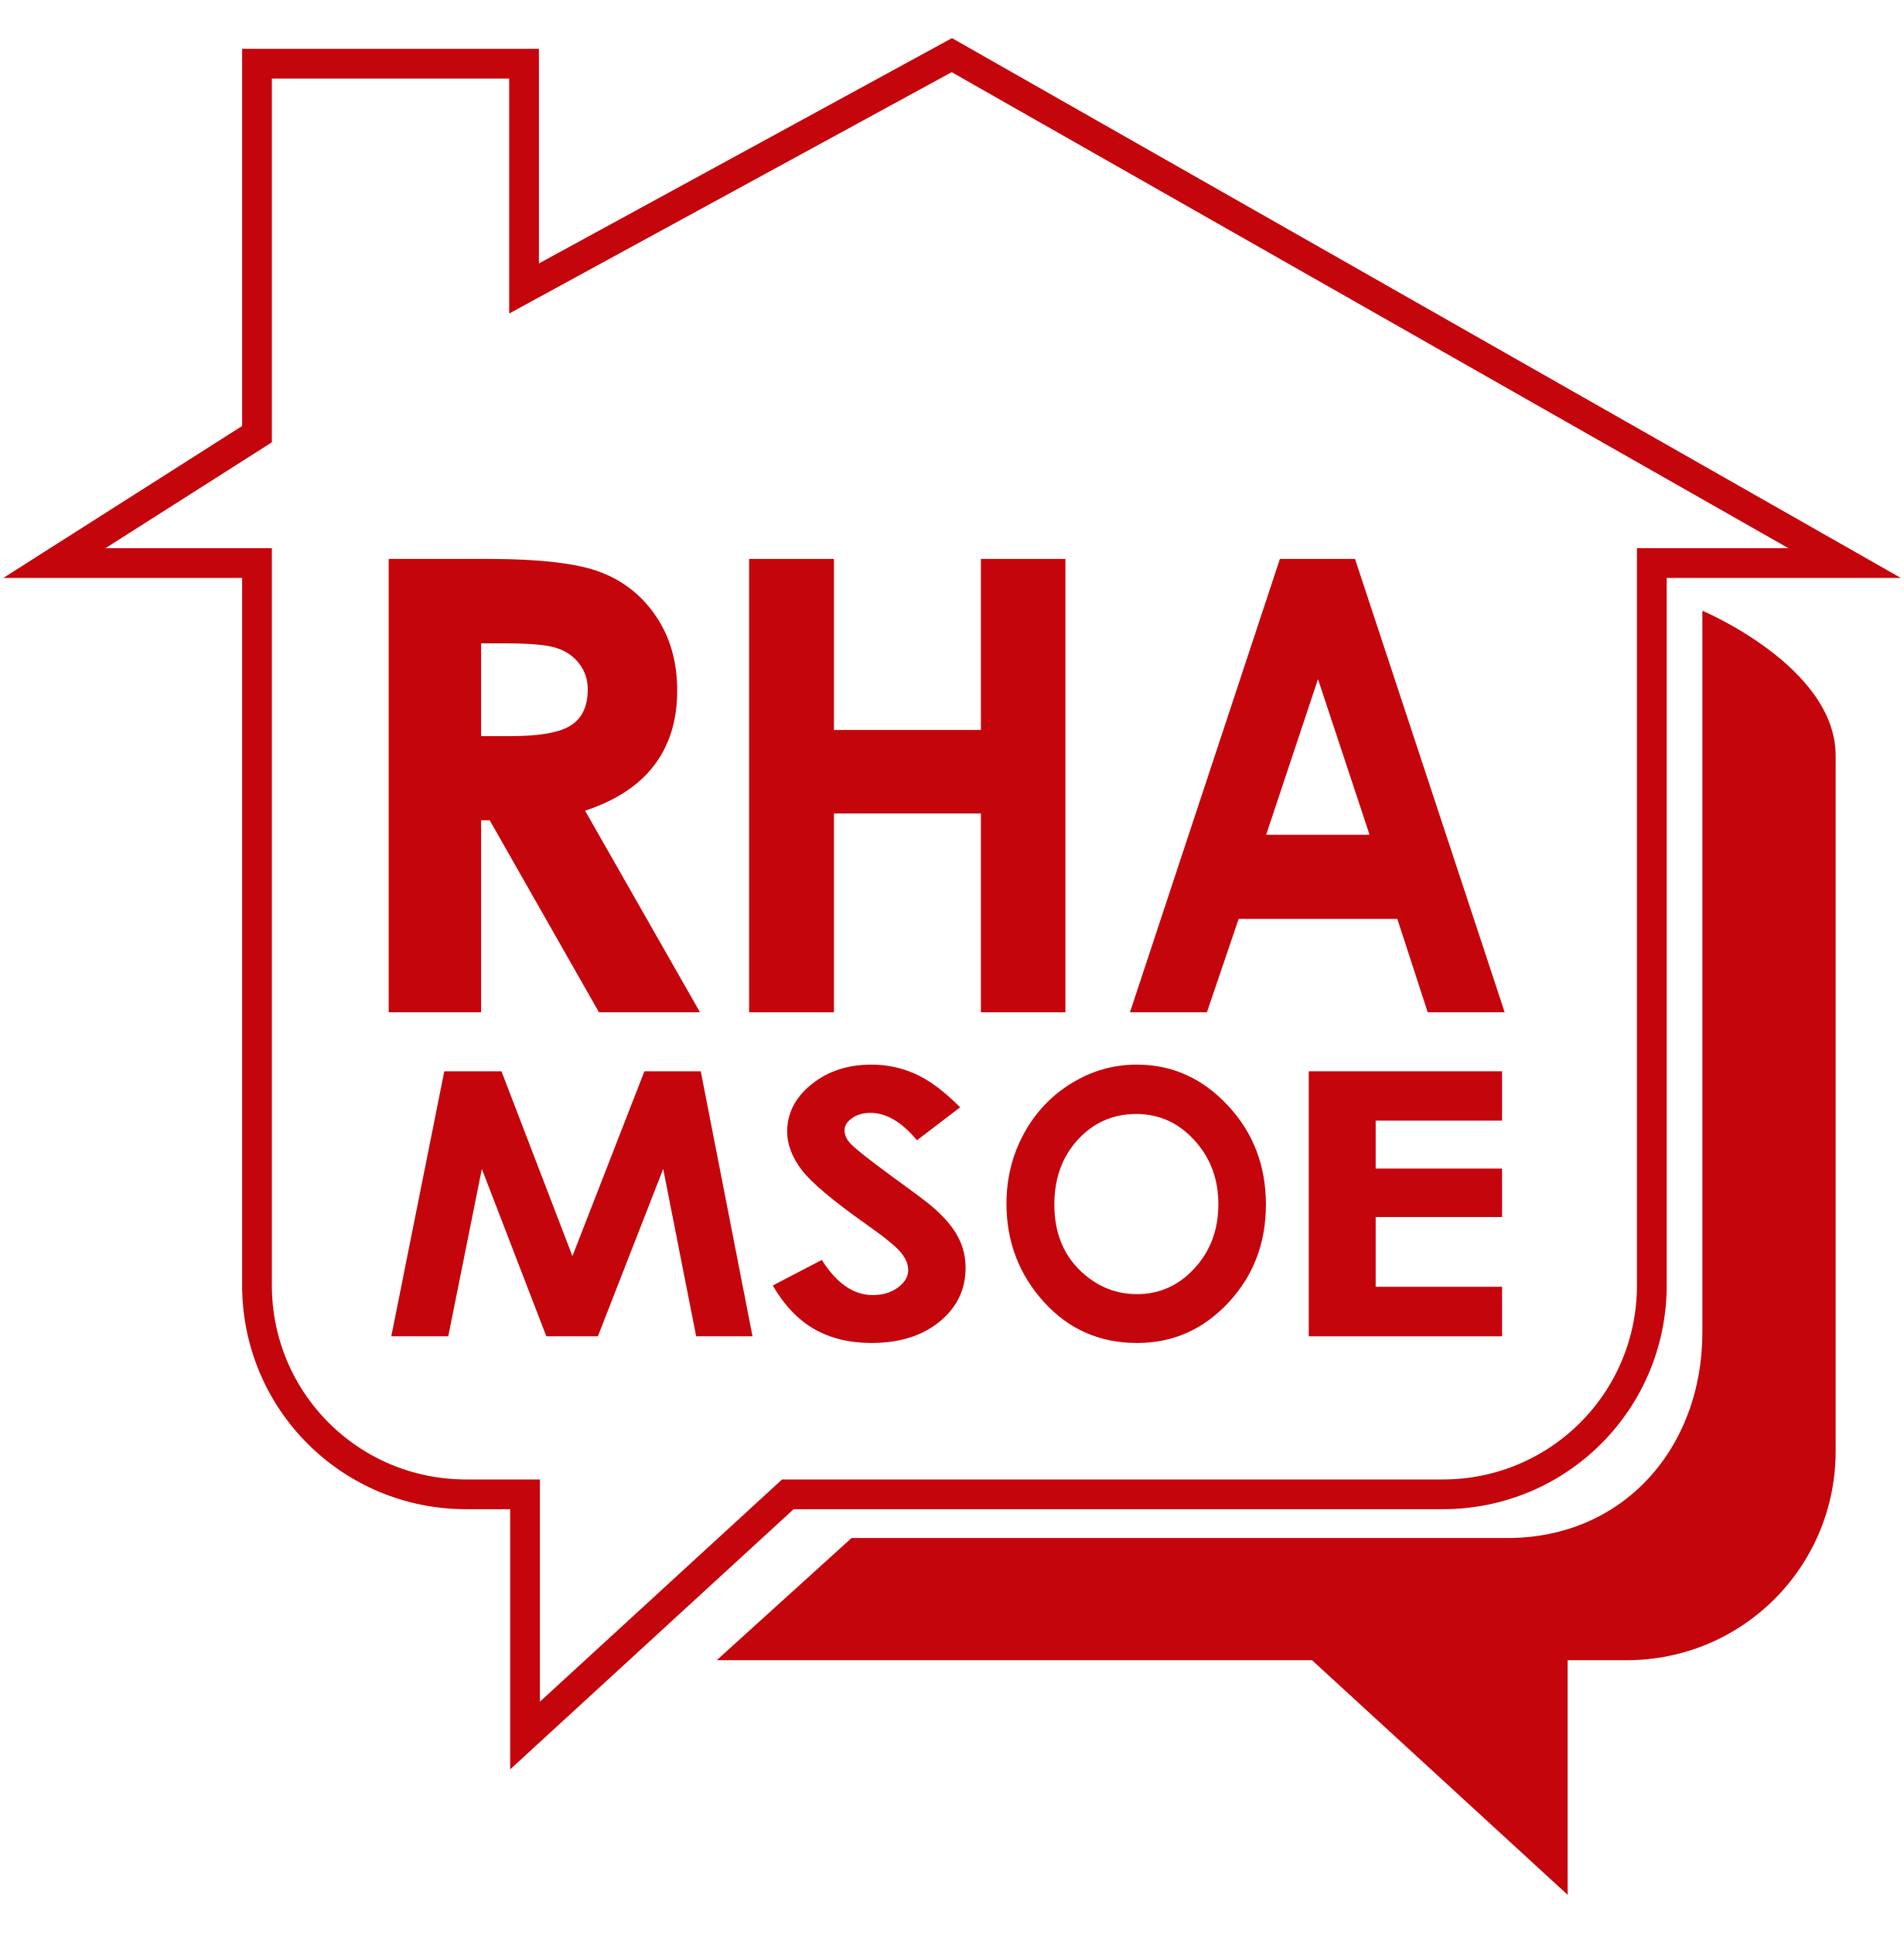
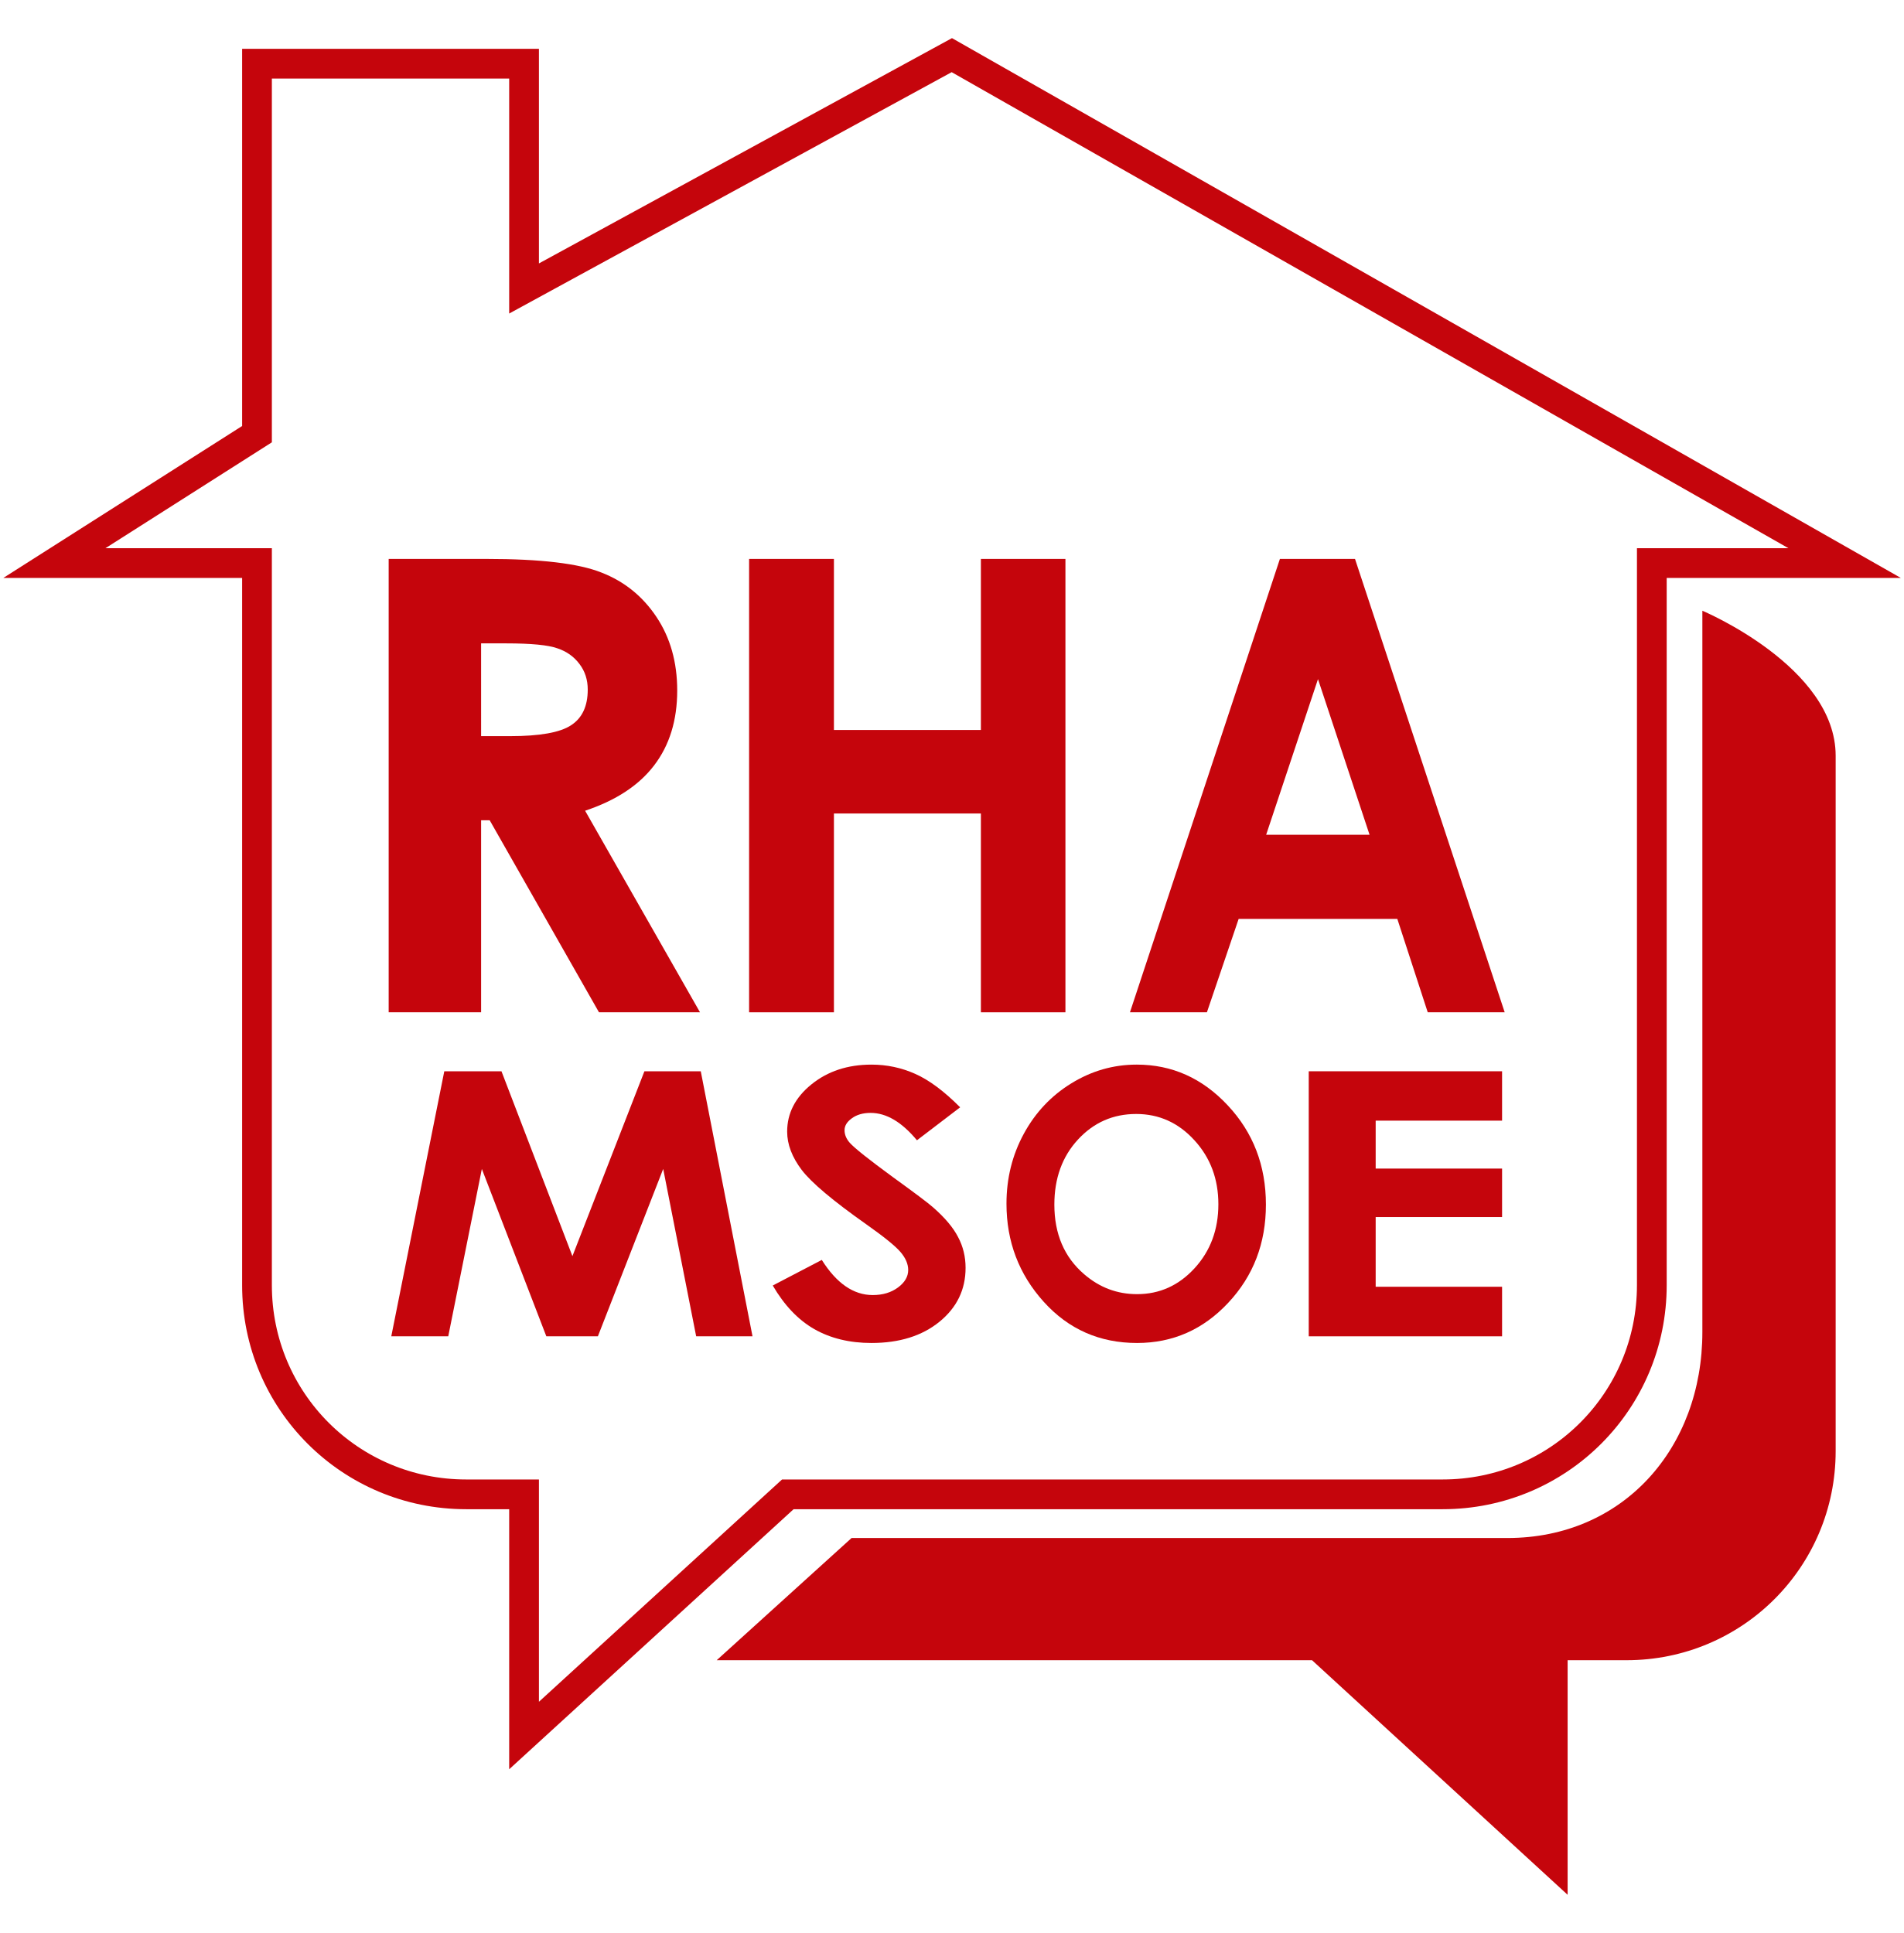
<svg xmlns="http://www.w3.org/2000/svg" version="1.1" width="320" height="325" viewBox="0 0 320 325" id="svg12">
  <defs id="defs16">
    <rect x="87.287" y="100.623" width="163.058" height="116.383" id="rect2840" />
  </defs>
  <g id="g1042" transform="translate(3.127922,4.398552)" style="stroke:#000000;stroke-opacity:1">
-     <path id="rect1613" style="fill:none;fill-opacity:1;fill-rule:evenodd;stroke:#c5050c;stroke-width:5;stroke-linecap:round;stroke-linejoin:miter;stroke-miterlimit:4;stroke-dasharray:none;stroke-opacity:1" d="M 156.873,4.873 84.965,44.105 V 6.312 H 40.072 V 68.598 L 6.018,90.269 h 34.054 l 1.88e-4,121.414 c 3e-5,19.482 15.684,35.166 35.166,35.166 h 9.893 v 40.549 l 44.172,-40.549 h 110.07 c 19.482,0 35.168,-15.684 35.168,-35.166 V 90.27 l 32.408,-8.3e-5 z" />
+     <path id="rect1613" style="fill:none;fill-opacity:1;fill-rule:evenodd;stroke:#c5050c;stroke-width:5;stroke-linecap:round;stroke-linejoin:miter;stroke-miterlimit:4;stroke-dasharray:none;stroke-opacity:1" d="M 156.873,4.873 84.965,44.105 84.965,6.312 H 40.072 V 68.598 L 6.018,90.269 h 34.054 l 1.88e-4,121.414 c 3e-5,19.482 15.684,35.166 35.166,35.166 h 9.727 v 40.549 l 44.338,-40.549 h 110.07 c 19.482,0 35.168,-15.684 35.168,-35.166 V 90.27 l 32.408,-8.3e-5 z" />
    <path d="" fill="#000000" id="path4" style="mix-blend-mode:normal;fill-rule:nonzero;stroke:#000000;stroke-width:1;stroke-linecap:butt;stroke-linejoin:miter;stroke-miterlimit:10;stroke-dasharray:none;stroke-dashoffset:0;stroke-opacity:1" />
    <g id="g26574-4" transform="matrix(0.9775184,0,0,1.092441,26.15667,139.1383)" style="stroke:#000000;stroke-opacity:1">
      <g aria-label="RHA" transform="matrix(2.582022,0,0,2.595164,-288.7932,-194.6765)" id="text2838-6" style="font-size:40px;line-height:1.25;font-family:'Brandon Grotesque';-inkscape-font-specification:'Brandon Grotesque, Normal';white-space:pre;shape-inside:url(#rect2840);stroke:#000000;stroke-opacity:1" />
    </g>
    <g id="g4338" transform="matrix(0.9062819,0,0,0.9062819,16.83003,11.58772)" style="fill:#c5050c;fill-opacity:1;stroke:none;stroke-opacity:1">
      <g id="g7365" style="fill:#c5050c;fill-opacity:1;stroke:none;stroke-opacity:1" transform="matrix(1.103529,0,0,1.103529,-21.72694,-8.698427)">
        <g id="g33183" transform="matrix(0.922129,0,0,1,12.52634,88)" style="fill:#c5050c;fill-opacity:1;stroke:none;stroke-opacity:1">
          <g id="g26574" transform="matrix(0.9775184,0,0,1.092441,10.85113,49.01521)" style="fill:#c5050c;fill-opacity:1;stroke:none;stroke-opacity:1">
            <g aria-label="RHA" transform="matrix(2.582022,0,0,2.595164,-288.7932,-194.6765)" id="text2838" style="font-size:40px;line-height:1.25;font-family:'Brandon Grotesque';-inkscape-font-specification:'Brandon Grotesque, Normal';white-space:pre;shape-inside:url(#rect2840);fill:#c5050c;fill-opacity:1;stroke:none;stroke-opacity:1" />
          </g>
          <path d="m 67.109,83.994 h 10.422 l 12.933,31.078 13.123,-31.078 h 10.27 l 9.433,44.557 H 113.02 l -6.01,-28.14 -11.906,28.14 H 85.709 L 73.955,100.412 67.831,128.551 H 57.447 Z" style="font-weight:bold;font-size:67.803px;line-height:1.25;font-family:'Century Gothic';-inkscape-font-specification:'Century Gothic Bold';fill:#c5050c;fill-opacity:1;stroke:none;stroke-width:1.738;stroke-opacity:1" id="path4057" />
          <path d="m 161.137,90.052 -7.874,5.543 q -4.146,-4.604 -8.444,-4.604 -2.092,0 -3.423,0.909 -1.331,0.878 -1.331,1.999 0,1.121 0.951,2.12 1.293,1.333 7.798,5.725 6.086,4.059 7.379,5.119 3.233,2.605 4.564,4.998 1.369,2.363 1.369,5.18 0,5.483 -4.755,9.057 -4.755,3.574 -12.4,3.574 -5.972,0 -10.422,-2.332 -4.412,-2.332 -7.569,-7.33 l 8.939,-4.301 q 4.032,5.907 9.281,5.907 2.739,0 4.603,-1.272 1.864,-1.272 1.864,-2.938 0,-1.515 -1.407,-3.029 -1.407,-1.515 -6.2,-4.634 -9.129,-5.937 -11.792,-9.148 -2.663,-3.241 -2.663,-6.452 0,-4.634 4.412,-7.936 4.45,-3.332 10.955,-3.332 4.184,0 7.95,1.545 3.804,1.545 8.216,5.634 z" style="font-weight:bold;font-size:67.803px;line-height:1.25;font-family:'Century Gothic';-inkscape-font-specification:'Century Gothic Bold';fill:#c5050c;fill-opacity:1;stroke:none;stroke-width:1.738;stroke-opacity:1" id="path4059" />
          <path d="m 193.318,82.873 q 9.656,0 16.588,6.846 6.963,6.846 6.963,16.69 0,9.754 -6.87,16.508 -6.84,6.755 -16.619,6.755 -10.244,0 -17.021,-6.936 -6.778,-6.937 -6.778,-16.478 0,-6.391 3.157,-11.753 3.157,-5.361 8.665,-8.481 5.54,-3.15 11.915,-3.15 z m -0.093,8.3 q -6.313,0 -10.615,4.301 -4.302,4.301 -4.302,10.935 0,7.391 5.416,11.692 4.209,3.362 9.656,3.362 6.159,0 10.491,-4.362 4.333,-4.362 4.333,-10.753 0,-6.361 -4.364,-10.753 -4.364,-4.422 -10.615,-4.422 z" style="font-weight:bold;font-size:67.803px;line-height:1.25;font-family:'Century Gothic';-inkscape-font-specification:'Century Gothic Bold';fill:#c5050c;fill-opacity:1;stroke:none;stroke-width:1.568;stroke-opacity:1" id="path4061" />
          <path d="m 224.676,83.994 h 35.24 v 8.3 H 236.876 v 8.057 h 23.04 v 8.148 H 236.876 v 11.722 h 23.04 v 8.33 h -35.24 z" style="font-weight:bold;font-size:67.803px;line-height:1.25;font-family:'Century Gothic';-inkscape-font-specification:'Century Gothic Bold';fill:#c5050c;fill-opacity:1;stroke:none;stroke-width:1.867;stroke-opacity:1" id="path4063" />
        </g>
        <g aria-label="RHA" id="text5828" style="font-weight:bold;font-size:106.114px;line-height:1.25;font-family:'Century Gothic';-inkscape-font-specification:'Century Gothic Bold';fill:#c5050c;fill-opacity:1;stroke:none;stroke-width:2.653;stroke-opacity:1" transform="matrix(0.9690015,0,0,1,3.25386,-28)">
          <g id="g7393" transform="translate(0,-28)" style="fill:#c5050c;fill-opacity:1;stroke:none;stroke-opacity:1">
            <path d="m 63.785,141.861 h 17.007 q 13.972,0 19.871,2.28 5.955,2.228 9.563,7.461 3.608,5.233 3.608,12.383 0,7.513 -4.008,12.591 -3.951,5.026 -11.968,7.617 l 19.928,33.886 h -17.523 L 81.308,185.799 h -1.489 v 32.28 H 63.785 Z m 16.034,29.793 h 5.039 q 7.673,0 10.537,-1.813 2.92,-1.813 2.92,-6.01 0,-2.487 -1.432,-4.301 -1.432,-1.865 -3.837,-2.642 -2.405,-0.829 -8.819,-0.829 h -4.409 z" id="path7329" style="fill:#c5050c;fill-opacity:1;stroke:none;stroke-width:2.789;stroke-opacity:1" />
            <path d="m 126.303,141.861 h 14.715 v 28.756 h 25.492 v -28.756 h 14.663 v 76.218 h -14.663 v -33.42 h -25.492 v 33.42 h -14.715 z" id="path7331" style="fill:#c5050c;fill-opacity:1;stroke:none;stroke-opacity:1" />
            <path d="m 218.375,141.861 h 13.028 l 25.963,76.218 h -13.349 l -5.275,-15.699 h -27.523 l -5.505,15.699 h -13.349 z m 6.606,20.207 -8.991,26.166 h 17.936 z" id="path7333" style="fill:#c5050c;fill-opacity:1;stroke:none;stroke-width:2.496;stroke-opacity:1" />
          </g>
        </g>
      </g>
    </g>
    <path id="path1646-17-7" style="fill:#c5050c;fill-opacity:1;stroke:none;stroke-width:5;stroke-opacity:1" d="M 283.037,98.287 V 219.57 c 0,19.482 -13.278,34.621 -32.76,34.621 H 140.02 l -22.672,20.547 h 100.076 l 42.963,39.439 v -39.439 h 9.891 c 19.482,0 35.166,-15.686 35.166,-35.168 V 122.658 c 0,-14.971 -22.406,-24.371 -22.406,-24.371 z" />
  </g>
</svg>
